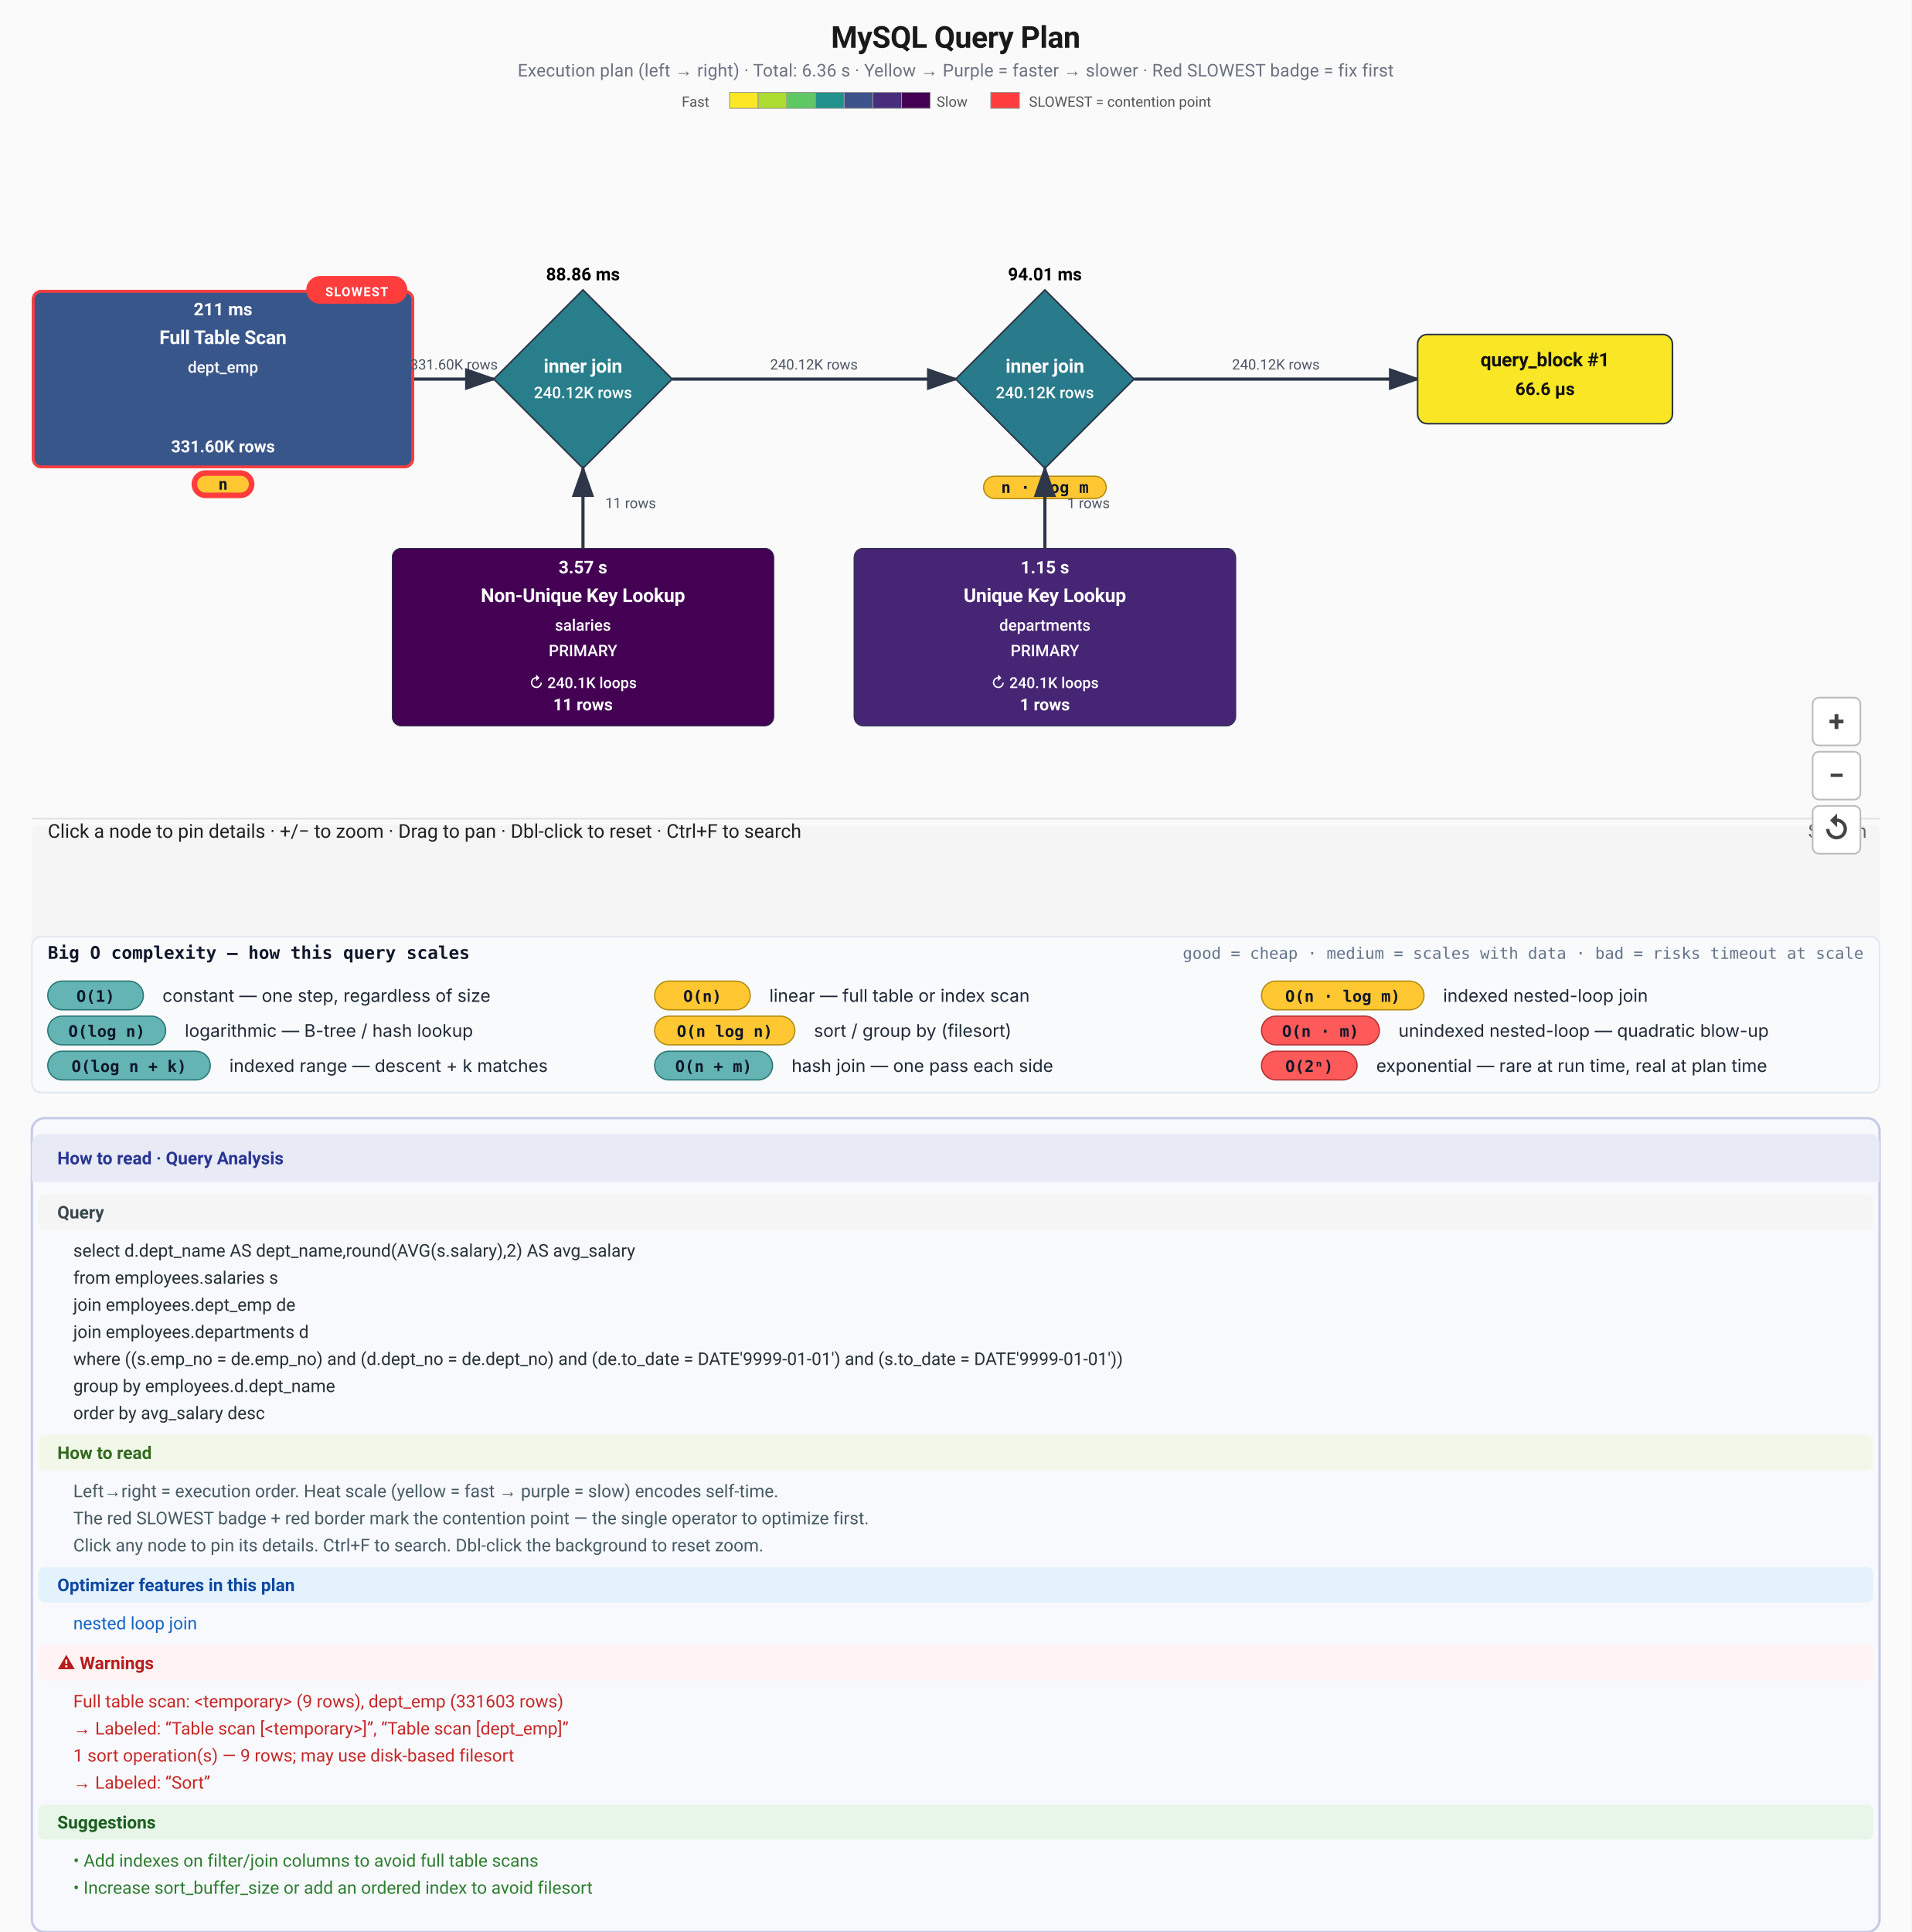
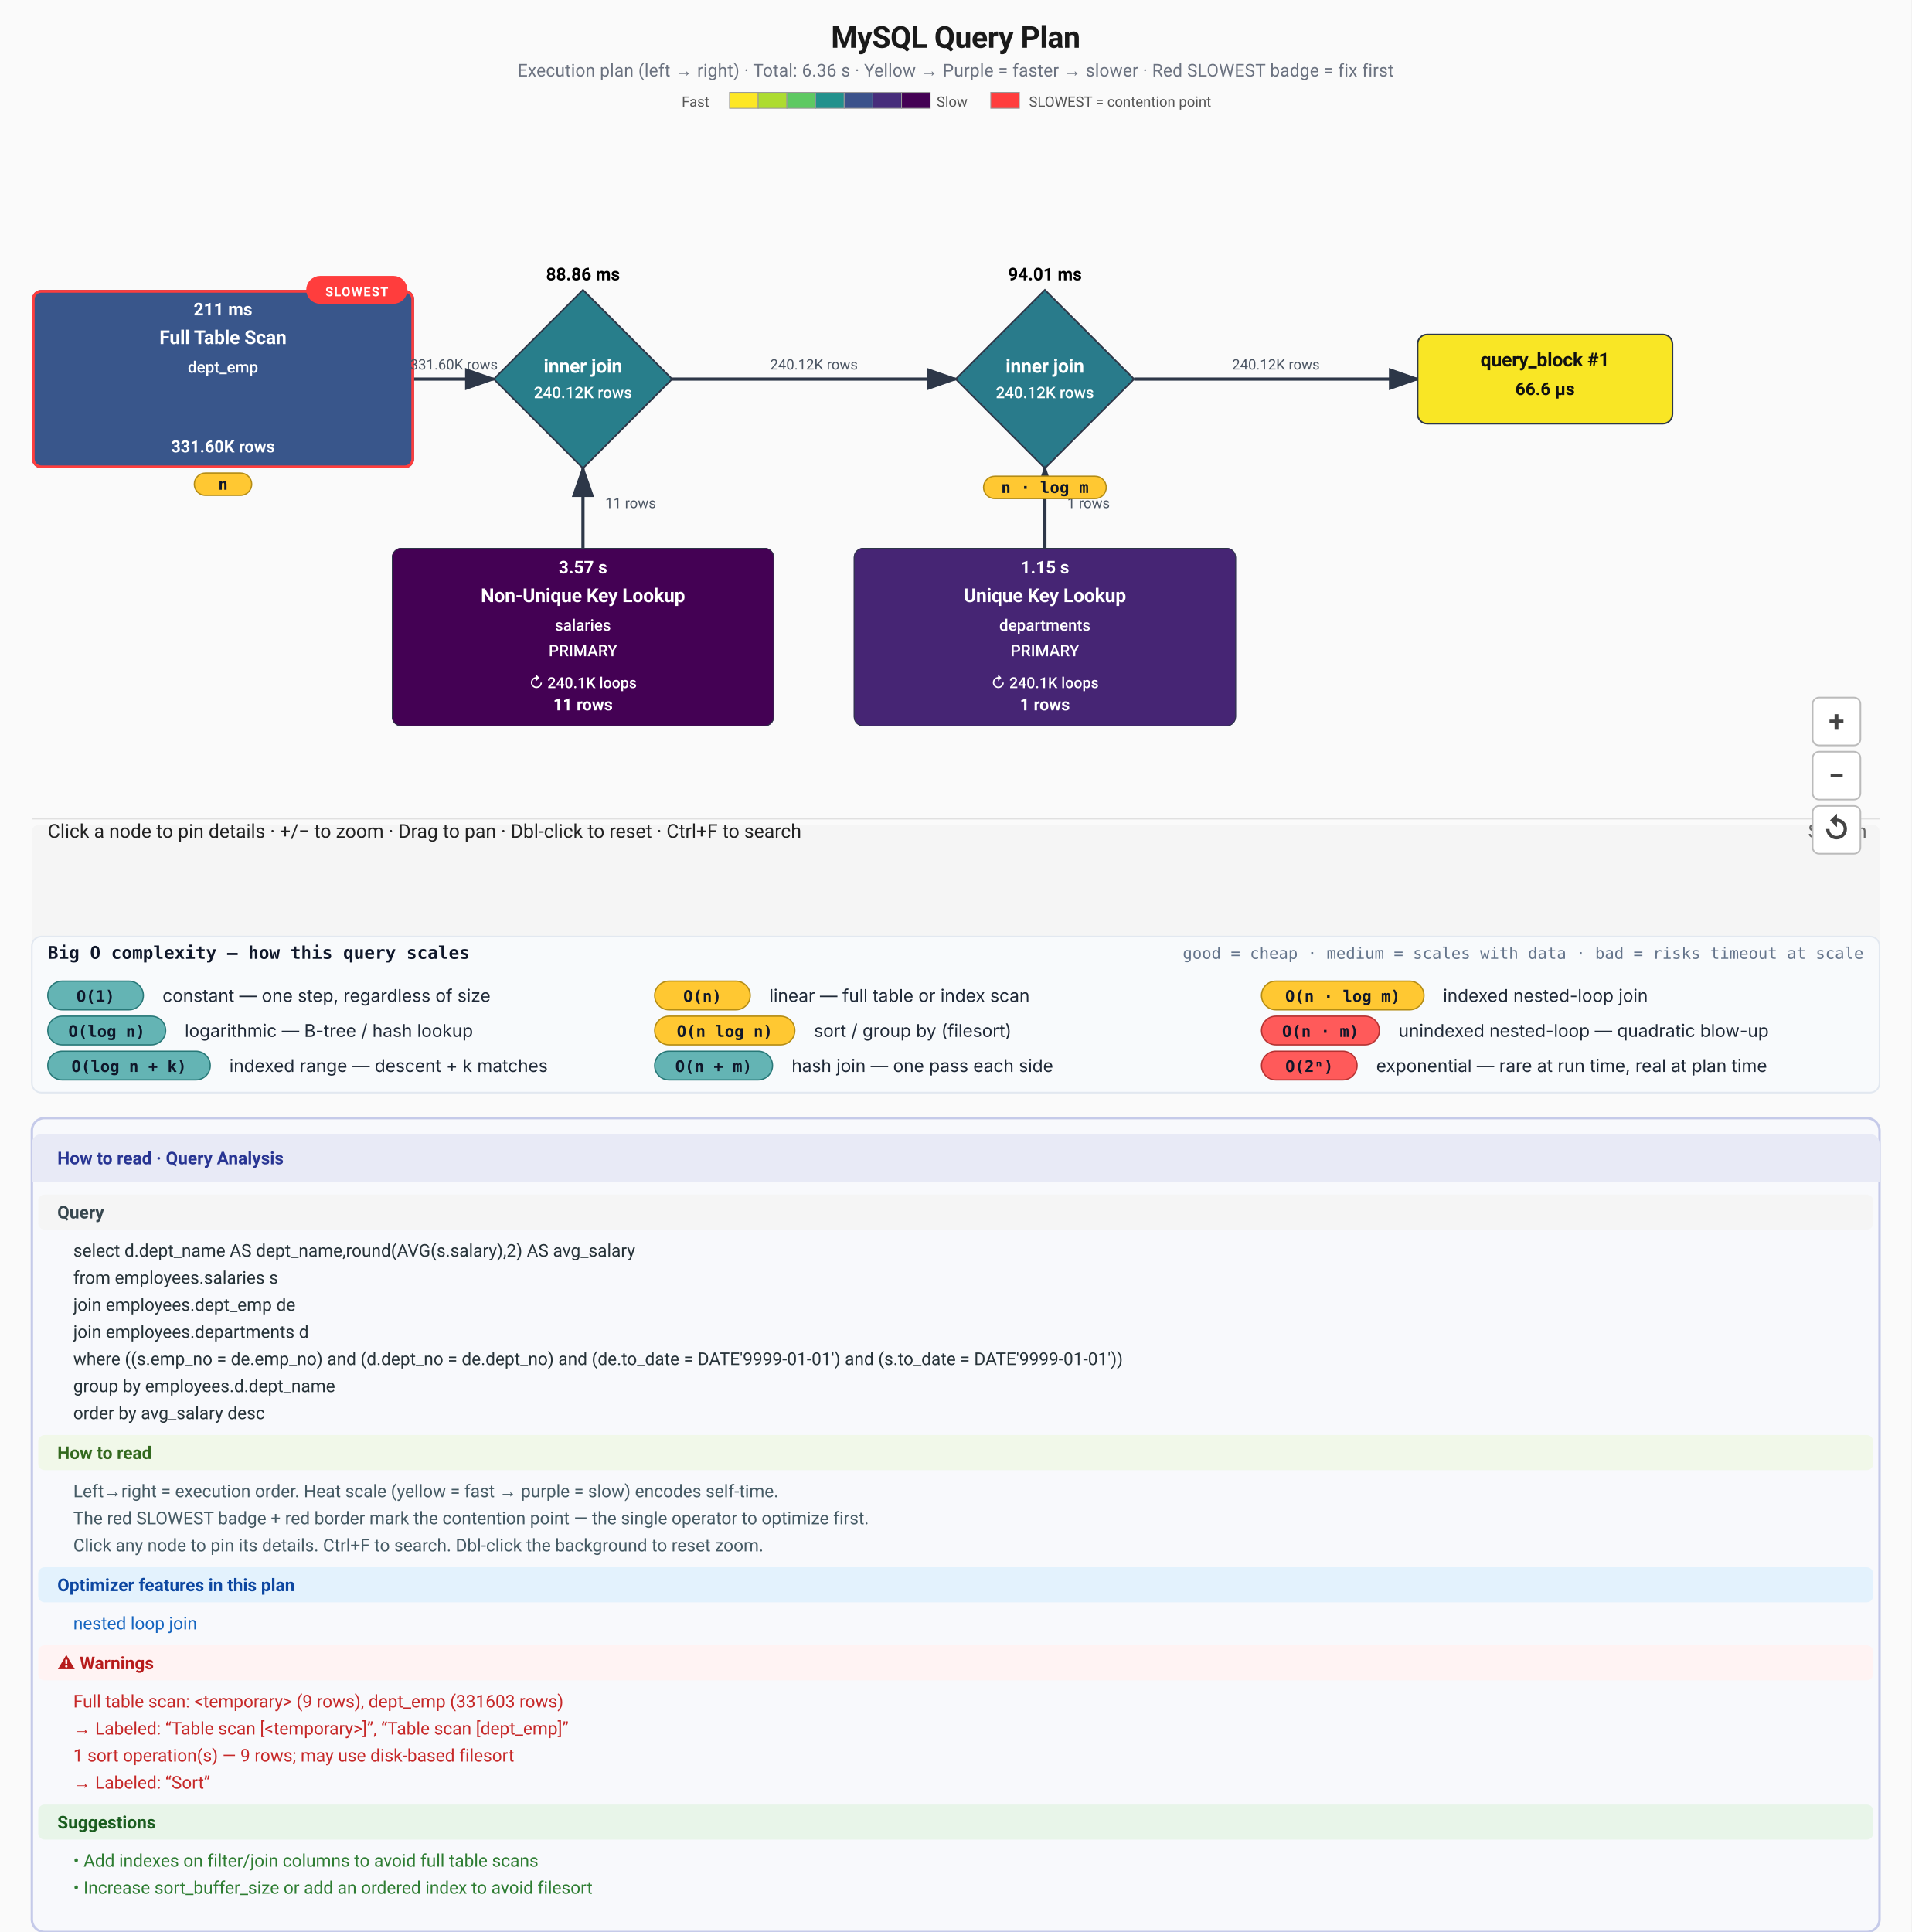
<svg xmlns="http://www.w3.org/2000/svg" version="1.1" width="1200" height="1213" viewBox="0 0 1200 1213" style="max-width: 100%; height: auto;">
  <defs>
    <marker id="arrowhead" markerWidth="10" markerHeight="7" refX="9" refY="3.5" orient="auto">
      <polygon points="0 0, 10 3.5, 0 7" fill="#2d3748" />
    </marker>
    <clipPath id="diagram-clip">
      <rect x="0" y="0" width="1200" height="584" />
    </clipPath>
  </defs>
  <style>
  text { font-family: -apple-system, BlinkMacSystemFont, "Segoe UI", Roboto, "Helvetica Neue", Arial, sans-serif; font-size: 11px; -webkit-font-smoothing: antialiased; }
  .title { font-size: 19px; font-weight: 650; letter-spacing: -0.2px; fill: #1a1a1a; }
  .subtitle { font-size: 11px; fill: #6b7280; letter-spacing: 0.1px; }
  .cost { font-size: 11px; font-weight: 600; }
  .node-label { font-weight: 700; font-size: 12px; letter-spacing: -0.1px; }
  .node-sublabel { font-size: 10px; font-weight: 500; }
  .row-count { font-size: 10.5px; font-weight: 600; }
  .arrow-label { font-size: 9px; fill: #4b5563; }
  .legend-label { font-size: 9px; fill: #555; }
  .diagram-node { cursor: pointer; }
  .diagram-node:hover rect, .diagram-node:hover polygon { stroke-width: 2.5; }
  .badge-covering { font-size: 8px; fill: #1b5e20; font-weight: bold; }
  .complexity-chip { pointer-events: none; }
  .complexity-chip-text { font-size: 10px; font-weight: 700; fill: #0f172a; letter-spacing: 0.1px; font-family: ui-monospace, SFMono-Regular, Menlo, Monaco, Consolas, monospace; }
  .loops-line { font-size: 9.5px; font-weight: 500; }
  .details-line { font-size: 12px; fill: #222; user-select: text; -webkit-user-select: text; cursor: text; }
  .details-line.dim { fill: #999; }
  #search { font-size: 12px; fill: #666; cursor: pointer; }
  #search:hover { fill: #000; }
  .diagram-node.dim { opacity: 0.25; }
  .diagram-node.hotspot rect, .diagram-node.hotspot polygon { stroke: #ff3d3d; stroke-width: 3.5; }
  .diagram-node.pinned rect, .diagram-node.pinned polygon { stroke: #e600e6 !important; stroke-width: 3; }
  .hotspot-badge rect { fill: #ff3d3d; }
  .hotspot-badge text { fill: #fff; font-size: 8px; font-weight: 700; letter-spacing: 0.6px; }
  .zoom-controls { cursor: pointer; }
  .zoom-btn rect { fill: #fff; stroke: #bbb; stroke-width: 1; rx: 4; }
  .zoom-btn:hover rect { fill: #f0f0f0; stroke: #888; }
  .zoom-btn text { font-size: 18px; font-weight: bold; fill: #444; user-select: none; pointer-events: none; }
  .zoom-btn:hover text { fill: #111; }
</style>
  <rect width="100%" height="100%" fill="#fafafa" />
  <text x="600.0" y="30" text-anchor="middle" class="title">MySQL Query Plan</text>
  <text x="600.0" y="48" text-anchor="middle" class="subtitle">Execution plan (left → right)  ·  Total: 6.36 s  ·  Yellow → Purple = faster → slower  ·  Red SLOWEST badge = fix first</text>
  <g id="diagram-legend">
    <text x="428.0" y="67" class="legend-label">Fast</text>
    <rect x="458.0" y="58" width="18" height="10" fill="#fde725" stroke="#999" stroke-width="0.5" />
    <rect x="476.0" y="58" width="18" height="10" fill="#addc30" stroke="#999" stroke-width="0.5" />
    <rect x="494.0" y="58" width="18" height="10" fill="#5ec962" stroke="#999" stroke-width="0.5" />
    <rect x="512.0" y="58" width="18" height="10" fill="#21918c" stroke="#999" stroke-width="0.5" />
    <rect x="530.0" y="58" width="18" height="10" fill="#3b528b" stroke="#999" stroke-width="0.5" />
    <rect x="548.0" y="58" width="18" height="10" fill="#472d7b" stroke="#999" stroke-width="0.5" />
    <rect x="566.0" y="58" width="18" height="10" fill="#440154" stroke="#999" stroke-width="0.5" />
    <text x="588.0" y="67" class="legend-label">Slow</text>
    <rect x="622.0" y="58" width="18" height="10" fill="#ff3d3d" stroke="#999" stroke-width="0.5" />
    <text x="646.0" y="67" class="legend-label">SLOWEST = contention point</text>
  </g>
  <line x1="20" y1="514" x2="1180" y2="514" stroke="#e0e0e0" stroke-width="1" />
  <rect x="20" y="518" width="1160" height="112" fill="#f5f5f5" rx="4" />
  <text id="search" x="1172" y="526" text-anchor="end">Search</text>
  <text id="details-l0" x="30" y="526" text-anchor="start" class="details-line">Click a node to pin details  ·  +/− to zoom  ·  Drag to pan  ·  Dbl-click to reset  ·  Ctrl+F to search</text>
  <text id="details-l1" x="30" y="542" text-anchor="start" class="details-line" />
  <text id="details-l2" x="30" y="558" text-anchor="start" class="details-line" />
  <text id="details-l3" x="30" y="574" text-anchor="start" class="details-line" />
  <text id="details-l4" x="30" y="590" text-anchor="start" class="details-line" />
  <text id="details-l5" x="30" y="606" text-anchor="start" class="details-line" />
  <g id="diagram-content" clip-path="url(#diagram-clip)">
    <g class="diagram-node hotspot" data-info="Table scan on de  ·  Total: 211 ms  ·  Cost: 33298.55  ·  Rows: 331.60K  ·  Loops: 1  ·  Table: dept_emp  ·  Est.rows: 331143  ·  Complexity: O(n)  ·  Full table scan: the storage engine returns every row; cost scales with the table size.  ·  ⚠ In Query Analysis: Full table scan: &lt;temporary&gt; (9 rows), dept_emp (331603 rows)" data-analysis-msg="Full table scan: &lt;temporary&gt; (9 rows), dept_emp (331603 rows)" data-teach-index="5">
      <defs>
        <clipPath id="clipbox-0">
          <rect x="20" y="182" width="240" height="112" rx="6" ry="6" />
        </clipPath>
      </defs>
      <g clip-path="url(#clipbox-0)">
        <rect x="20" y="182" width="240" height="112" fill="#39568b" stroke="#2d3748" stroke-width="1" rx="6" ry="6" />
        <text x="140.0" y="198" text-anchor="middle" class="cost" fill="#ffffff">211 ms</text>
        <text x="140.0" y="216" text-anchor="middle" class="node-label" fill="#ffffff">Full Table Scan</text>
        <text x="140.0" y="234" text-anchor="middle" class="node-sublabel" fill="#ffffff">dept_emp</text>
        <text x="140.0" y="284" text-anchor="middle" class="row-count" fill="#ffffff">331.60K rows</text>
      </g>
-       <g class="complexity-chip" data-big-o="O(n)">
-         <rect x="122.0" y="297.0" width="36" height="14" rx="7" ry="7" fill="rgb(255,200,50)" stroke="rgb(180,140,20)" stroke-width="0.8" />
-         <text x="140.0" y="307.5" text-anchor="middle" class="complexity-chip-text">n</text>
-       </g>
      <g class="hotspot-badge">
        <rect x="194" y="175.0" width="60" height="14" rx="7" ry="7" />
        <text x="224.0" y="186.0" text-anchor="middle">SLOWEST</text>
      </g>
    </g>
    <line x1="260" y1="238.0" x2="310" y2="238.0" stroke="#2d3748" stroke-width="2" marker-end="url(#arrowhead)" />
    <text x="285.0" y="232.0" text-anchor="middle" class="arrow-label">331.60K rows</text>
    <g class="diagram-node" data-info="Nested loop inner join  ·  Total: 4.38 s  ·  Self: 88.86 ms  ·  Cost: 49571.30  ·  Rows: 240.12K  ·  Loops: 1  ·  Est.rows: 3311" data-teach-index="3">
      <text x="366" y="176.0" text-anchor="middle" class="cost">88.86 ms</text>
      <polygon points="366,182.0 422,238.0 366,294.0 310,238.0" fill="#287e8b" stroke="#2d3748" stroke-width="1" />
      <text x="366" y="234.0" text-anchor="middle" class="node-label" fill="#ffffff">inner join</text>
      <text x="366" y="250.0" text-anchor="middle" class="node-sublabel" fill="#ffffff">240.12K rows</text>
    </g>
    <g class="diagram-node" data-info="Ran 240.1K times (e.g. inner side of nested loop).  ·  —  ·  Index lookup on s using PRIMARY (emp_no=de.emp_no)  ·  Total: 3.57 s  ·  Cost: 0.39  ·  Rows: 11  ·  Loops: 240124  ·  Table: salaries  ·  Index: PRIMARY  ·  Est.rows: 1  ·  Covering: no  ·  Complexity: O(log n + k)  ·  Index lookup (ref): one B+tree descent then a sequential walk over k matching index entries. k = matching rows for th…" data-teach-index="7">
      <defs>
        <clipPath id="clipbox-1">
          <rect x="246.0" y="344" width="240" height="112" rx="6" ry="6" />
        </clipPath>
      </defs>
      <g clip-path="url(#clipbox-1)">
        <rect x="246.0" y="344" width="240" height="112" fill="#440154" stroke="#2d3748" stroke-width="1" rx="6" ry="6" />
        <text x="366.0" y="360" text-anchor="middle" class="cost" fill="#ffffff">3.57 s</text>
        <text x="366.0" y="378" text-anchor="middle" class="node-label" fill="#ffffff">Non-Unique Key Lookup</text>
        <text x="366.0" y="396" text-anchor="middle" class="node-sublabel" fill="#ffffff">salaries</text>
        <text x="366.0" y="412" text-anchor="middle" class="node-sublabel" fill="#ffffff">PRIMARY</text>
        <text x="366.0" y="432" text-anchor="middle" class="loops-line" fill="#ffffff">↻ 240.1K loops</text>
        <text x="366.0" y="446" text-anchor="middle" class="row-count" fill="#ffffff">11 rows</text>
      </g>
    </g>
    <line x1="366" y1="344" x2="366" y2="294.0" stroke="#2d3748" stroke-width="2" marker-end="url(#arrowhead)" />
    <text x="380" y="319.0" text-anchor="start" class="arrow-label">11 rows</text>
    <line x1="422" y1="238.0" x2="600" y2="238.0" stroke="#2d3748" stroke-width="2" marker-end="url(#arrowhead)" />
    <text x="511.0" y="232.0" text-anchor="middle" class="arrow-label">240.12K rows</text>
    <g class="diagram-node" data-info="Nested loop inner join  ·  Total: 5.62 s  ·  Self: 94.01 ms  ·  Cost: 53213.88  ·  Rows: 240.12K  ·  Loops: 1  ·  Est.rows: 3311  ·  Complexity: O(n · log m)  ·  Indexed nested loop: each outer row probes the inner table via an index descent." data-teach-index="3">
      <text x="656" y="176.0" text-anchor="middle" class="cost">94.01 ms</text>
      <polygon points="656,182.0 712,238.0 656,294.0 600,238.0" fill="#297b8b" stroke="#2d3748" stroke-width="1" />
      <text x="656" y="234.0" text-anchor="middle" class="node-label" fill="#ffffff">inner join</text>
      <text x="656" y="250.0" text-anchor="middle" class="node-sublabel" fill="#ffffff">240.12K rows</text>
-       <g class="complexity-chip" data-big-o="O(n · log m)">
-         <rect x="617.5" y="299.0" width="77" height="14" rx="7" ry="7" fill="rgb(255,200,50)" stroke="rgb(180,140,20)" stroke-width="0.8" />
-         <text x="656.0" y="309.5" text-anchor="middle" class="complexity-chip-text">n · log m</text>
-       </g>
    </g>
    <g class="diagram-node" data-info="Ran 240.1K times (e.g. inner side of nested loop).  ·  —  ·  Single-row index lookup on d using PRIMARY (dept_no=de.dept_no)  ·  Total: 1.15 s  ·  Cost: 1.00  ·  Rows: 1  ·  Loops: 240124  ·  Table: departments  ·  Index: PRIMARY  ·  Est.rows: 1  ·  Covering: no  ·  Complexity: O(log n)  ·  Unique-key lookup (eq_ref): one B+tree descent into the inner table per outer row — as fast as MySQL can get." data-teach-index="8">
      <defs>
        <clipPath id="clipbox-2">
          <rect x="536.0" y="344" width="240" height="112" rx="6" ry="6" />
        </clipPath>
      </defs>
      <g clip-path="url(#clipbox-2)">
        <rect x="536.0" y="344" width="240" height="112" fill="#462574" stroke="#2d3748" stroke-width="1" rx="6" ry="6" />
        <text x="656.0" y="360" text-anchor="middle" class="cost" fill="#ffffff">1.15 s</text>
        <text x="656.0" y="378" text-anchor="middle" class="node-label" fill="#ffffff">Unique Key Lookup</text>
        <text x="656.0" y="396" text-anchor="middle" class="node-sublabel" fill="#ffffff">departments</text>
        <text x="656.0" y="412" text-anchor="middle" class="node-sublabel" fill="#ffffff">PRIMARY</text>
        <text x="656.0" y="432" text-anchor="middle" class="loops-line" fill="#ffffff">↻ 240.1K loops</text>
        <text x="656.0" y="446" text-anchor="middle" class="row-count" fill="#ffffff">1 rows</text>
      </g>
    </g>
    <line x1="656" y1="344" x2="656" y2="294.0" stroke="#2d3748" stroke-width="2" marker-end="url(#arrowhead)" />
    <text x="670" y="319.0" text-anchor="start" class="arrow-label">1 rows</text>
    <line x1="712" y1="238.0" x2="890" y2="238.0" stroke="#2d3748" stroke-width="2" marker-end="url(#arrowhead)" />
    <text x="801.0" y="232.0" text-anchor="middle" class="arrow-label">240.12K rows</text>
    <g class="diagram-node" data-info="Total: 6.36 s">
      <rect x="890" y="210.0" width="160" height="56" fill="#f9e625" stroke="#2d3748" stroke-width="1" rx="6" />
      <text x="970.0" y="230.0" text-anchor="middle" class="node-label" fill="#111111">query_block #1</text>
      <text x="970.0" y="248.0" text-anchor="middle" class="cost" fill="#111111">66.6 µs</text>
+     </g>
+     <g class="complexity-chips-layer" pointer-events="none">
+       <g class="complexity-chip" data-big-o="O(n)">
+         <rect x="122.0" y="297.0" width="36" height="14" rx="7" ry="7" fill="rgb(255,200,50)" stroke="rgb(180,140,20)" stroke-width="0.8" />
+         <text x="140.0" y="307.5" text-anchor="middle" class="complexity-chip-text">n</text>
+       </g>
+       <g class="complexity-chip" data-big-o="O(n · log m)">
+         <rect x="617.5" y="299.0" width="77" height="14" rx="7" ry="7" fill="rgb(255,200,50)" stroke="rgb(180,140,20)" stroke-width="0.8" />
+         <text x="656.0" y="309.5" text-anchor="middle" class="complexity-chip-text">n · log m</text>
+       </g>
    </g>
  </g>
  <g class="zoom-controls">
    <g class="zoom-btn" id="zoom-in">
      <rect x="1138" y="438" width="30" height="30" />
      <text x="1153.0" y="459.0" text-anchor="middle">+</text>
    </g>
    <g class="zoom-btn" id="zoom-out">
      <rect x="1138" y="472" width="30" height="30" />
      <text x="1153.0" y="493.0" text-anchor="middle">−</text>
    </g>
    <g class="zoom-btn" id="zoom-reset">
      <rect x="1138" y="506" width="30" height="30" />
      <text x="1153.0" y="527.0" text-anchor="middle">↺</text>
    </g>
  </g>
  <g class="complexity-legend" aria-label="Big O complexity legend">
    <rect x="20" y="588" width="1160" height="98" rx="6" ry="6" fill="#f8fafc" stroke="#e2e8f0" stroke-width="1" />
    <text x="30" y="602" style="font: 600 11px ui-monospace, SFMono-Regular, Menlo, monospace; fill:#0f172a;">Big O complexity — how this query scales</text>
    <text x="1170" y="602" text-anchor="end" style="font: 10px ui-monospace, Menlo, monospace; fill:#64748b;">good = cheap  ·  medium = scales with data  ·  bad = risks timeout at scale</text>
    <rect x="30" y="616" width="60" height="18" rx="9" ry="9" fill="rgb(100,180,180)" stroke="rgb(40,120,120)" stroke-width="0.8" />
    <text x="60.0" y="629" text-anchor="middle" style="font: 700 10px ui-monospace, Menlo, monospace; fill:#0f172a;">O(1)</text>
    <text x="102" y="629" style="font: 11px ui-sans-serif, -apple-system, BlinkMacSystemFont, 'Segoe UI', sans-serif; fill:#1f2937;">constant — one step, regardless of size</text>
    <rect x="30" y="638" width="74" height="18" rx="9" ry="9" fill="rgb(100,180,180)" stroke="rgb(40,120,120)" stroke-width="0.8" />
    <text x="67.0" y="651" text-anchor="middle" style="font: 700 10px ui-monospace, Menlo, monospace; fill:#0f172a;">O(log n)</text>
    <text x="116" y="651" style="font: 11px ui-sans-serif, -apple-system, BlinkMacSystemFont, 'Segoe UI', sans-serif; fill:#1f2937;">logarithmic — B-tree / hash lookup</text>
    <rect x="30" y="660" width="102" height="18" rx="9" ry="9" fill="rgb(100,180,180)" stroke="rgb(40,120,120)" stroke-width="0.8" />
    <text x="81.0" y="673" text-anchor="middle" style="font: 700 10px ui-monospace, Menlo, monospace; fill:#0f172a;">O(log n + k)</text>
    <text x="144" y="673" style="font: 11px ui-sans-serif, -apple-system, BlinkMacSystemFont, 'Segoe UI', sans-serif; fill:#1f2937;">indexed range — descent + k matches</text>
    <rect x="411" y="616" width="60" height="18" rx="9" ry="9" fill="rgb(255,200,50)" stroke="rgb(180,140,20)" stroke-width="0.8" />
    <text x="441.0" y="629" text-anchor="middle" style="font: 700 10px ui-monospace, Menlo, monospace; fill:#0f172a;">O(n)</text>
    <text x="483" y="629" style="font: 11px ui-sans-serif, -apple-system, BlinkMacSystemFont, 'Segoe UI', sans-serif; fill:#1f2937;">linear — full table or index scan</text>
    <rect x="411" y="638" width="88" height="18" rx="9" ry="9" fill="rgb(255,200,50)" stroke="rgb(180,140,20)" stroke-width="0.8" />
    <text x="455.0" y="651" text-anchor="middle" style="font: 700 10px ui-monospace, Menlo, monospace; fill:#0f172a;">O(n log n)</text>
    <text x="511" y="651" style="font: 11px ui-sans-serif, -apple-system, BlinkMacSystemFont, 'Segoe UI', sans-serif; fill:#1f2937;">sort / group by (filesort)</text>
    <rect x="411" y="660" width="74" height="18" rx="9" ry="9" fill="rgb(100,180,180)" stroke="rgb(40,120,120)" stroke-width="0.8" />
    <text x="448.0" y="673" text-anchor="middle" style="font: 700 10px ui-monospace, Menlo, monospace; fill:#0f172a;">O(n + m)</text>
    <text x="497" y="673" style="font: 11px ui-sans-serif, -apple-system, BlinkMacSystemFont, 'Segoe UI', sans-serif; fill:#1f2937;">hash join — one pass each side</text>
    <rect x="792" y="616" width="102" height="18" rx="9" ry="9" fill="rgb(255,200,50)" stroke="rgb(180,140,20)" stroke-width="0.8" />
    <text x="843.0" y="629" text-anchor="middle" style="font: 700 10px ui-monospace, Menlo, monospace; fill:#0f172a;">O(n · log m)</text>
    <text x="906" y="629" style="font: 11px ui-sans-serif, -apple-system, BlinkMacSystemFont, 'Segoe UI', sans-serif; fill:#1f2937;">indexed nested-loop join</text>
    <rect x="792" y="638" width="74" height="18" rx="9" ry="9" fill="rgb(255,90,90)" stroke="rgb(180,50,50)" stroke-width="0.8" />
    <text x="829.0" y="651" text-anchor="middle" style="font: 700 10px ui-monospace, Menlo, monospace; fill:#0f172a;">O(n · m)</text>
    <text x="878" y="651" style="font: 11px ui-sans-serif, -apple-system, BlinkMacSystemFont, 'Segoe UI', sans-serif; fill:#1f2937;">unindexed nested-loop — quadratic blow-up</text>
    <rect x="792" y="660" width="60" height="18" rx="9" ry="9" fill="rgb(255,90,90)" stroke="rgb(180,50,50)" stroke-width="0.8" />
    <text x="822.0" y="673" text-anchor="middle" style="font: 700 10px ui-monospace, Menlo, monospace; fill:#0f172a;">O(2ⁿ)</text>
    <text x="864" y="673" style="font: 11px ui-sans-serif, -apple-system, BlinkMacSystemFont, 'Segoe UI', sans-serif; fill:#1f2937;">exponential — rare at run time, real at plan time</text>
  </g>
  <rect x="20" y="702" width="1160" height="511" fill="#f8f9fc" stroke="#c5cae9" stroke-width="1.5" rx="8" />
  <rect x="20" y="712" width="1160" height="30" fill="#e8eaf6" rx="6" />
  <rect x="20" y="718" width="1160" height="24" fill="#e8eaf6" />
  <text x="36" y="731" font-family="Arial,sans-serif" font-size="13" font-weight="bold" fill="#283593">How to read · Query Analysis</text>
  <rect x="24" y="750" width="1152" height="22" fill="#f5f5f5" rx="4" />
  <text x="36" y="765" font-family="Arial,sans-serif" font-size="11" font-weight="bold" fill="#37474f">Query</text>
  <text x="46" y="789" font-family="Courier New,Courier,monospace" font-size="11" fill="#263238">select d.dept_name AS dept_name,round(AVG(s.salary),2) AS avg_salary</text>
  <text x="46" y="806" font-family="Courier New,Courier,monospace" font-size="11" fill="#263238">from employees.salaries s</text>
  <text x="46" y="823" font-family="Courier New,Courier,monospace" font-size="11" fill="#263238">  join employees.dept_emp de</text>
  <text x="46" y="840" font-family="Courier New,Courier,monospace" font-size="11" fill="#263238">  join employees.departments d</text>
  <text x="46" y="857" font-family="Courier New,Courier,monospace" font-size="11" fill="#263238">where ((s.emp_no = de.emp_no) and (d.dept_no = de.dept_no) and (de.to_date = DATE'9999-01-01') and (s.to_date = DATE'9999-01-01'))</text>
  <text x="46" y="874" font-family="Courier New,Courier,monospace" font-size="11" fill="#263238">group by employees.d.dept_name</text>
  <text x="46" y="891" font-family="Courier New,Courier,monospace" font-size="11" fill="#263238">order by avg_salary desc</text>
  <rect x="24" y="901" width="1152" height="22" fill="#f1f8e9" rx="4" />
  <text x="36" y="916" font-family="Arial,sans-serif" font-size="11" font-weight="bold" fill="#33691e">How to read</text>
  <text x="46" y="940" font-family="Arial,sans-serif" font-size="11" fill="#455a64">Left→right = execution order. Heat scale (yellow = fast → purple = slow) encodes self-time.</text>
  <text x="46" y="957" font-family="Arial,sans-serif" font-size="11" fill="#455a64">The red SLOWEST badge + red border mark the contention point — the single operator to optimize first.</text>
  <text x="46" y="974" font-family="Arial,sans-serif" font-size="11" fill="#455a64">Click any node to pin its details. Ctrl+F to search. Dbl-click the background to reset zoom.</text>
  <rect x="24" y="984" width="1152" height="22" fill="#e3f2fd" rx="4" />
  <text x="36" y="999" font-family="Arial,sans-serif" font-size="11" font-weight="bold" fill="#0d47a1">Optimizer features in this plan</text>
  <text x="46" y="1023" font-family="Arial,sans-serif" font-size="11" fill="#1565c0">nested loop join</text>
  <rect x="24" y="1033" width="1152" height="22" fill="#fff3f3" rx="4" />
  <text x="36" y="1048" font-family="Arial,sans-serif" font-size="11" font-weight="bold" fill="#b71c1c">⚠  Warnings</text>
  <text x="46" y="1072" font-family="Arial,sans-serif" font-size="11" fill="#c62828">Full table scan: &lt;temporary&gt; (9 rows), dept_emp (331603 rows)</text>
  <text x="46" y="1089" font-family="Arial,sans-serif" font-size="11" fill="#c62828">→ Labeled: “Table scan [&lt;temporary&gt;]”, “Table scan [dept_emp]”</text>
  <text x="46" y="1106" font-family="Arial,sans-serif" font-size="11" fill="#c62828">1 sort operation(s) — 9 rows; may use disk-based filesort</text>
  <text x="46" y="1123" font-family="Arial,sans-serif" font-size="11" fill="#c62828">→ Labeled: “Sort”</text>
  <rect x="24" y="1133" width="1152" height="22" fill="#e8f5e9" rx="4" />
  <text x="36" y="1148" font-family="Arial,sans-serif" font-size="11" font-weight="bold" fill="#1b5e20">Suggestions</text>
  <text x="46" y="1172" font-family="Arial,sans-serif" font-size="11" fill="#2e7d32">•  Add indexes on filter/join columns to avoid full table scans</text>
  <text x="46" y="1189" font-family="Arial,sans-serif" font-size="11" fill="#2e7d32">•  Increase sort_buffer_size or add an ordered index to avoid filesort</text>
</svg>
